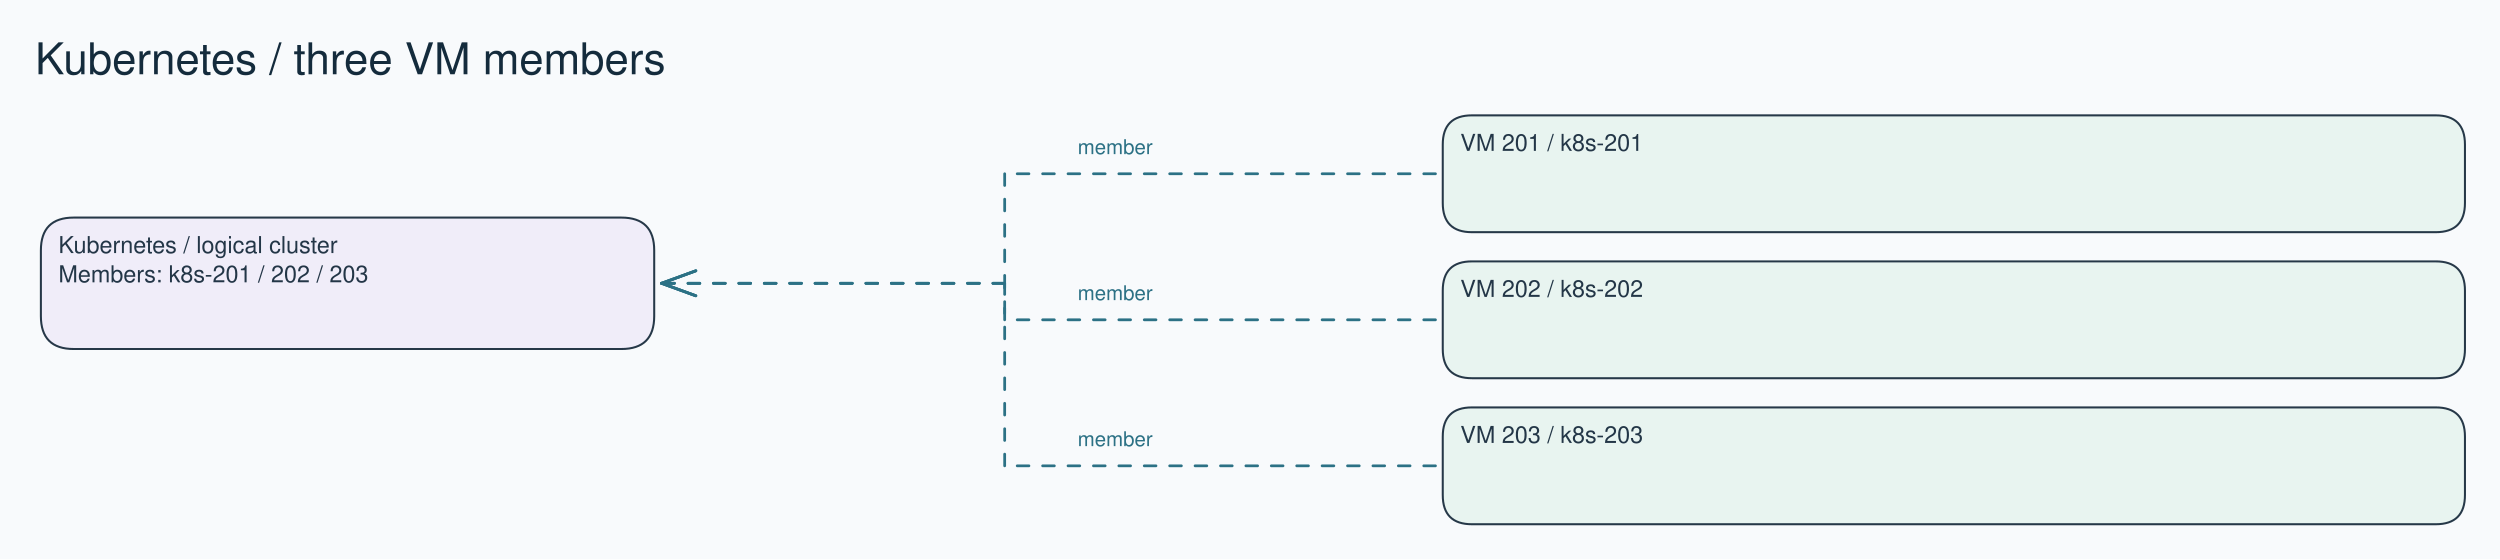
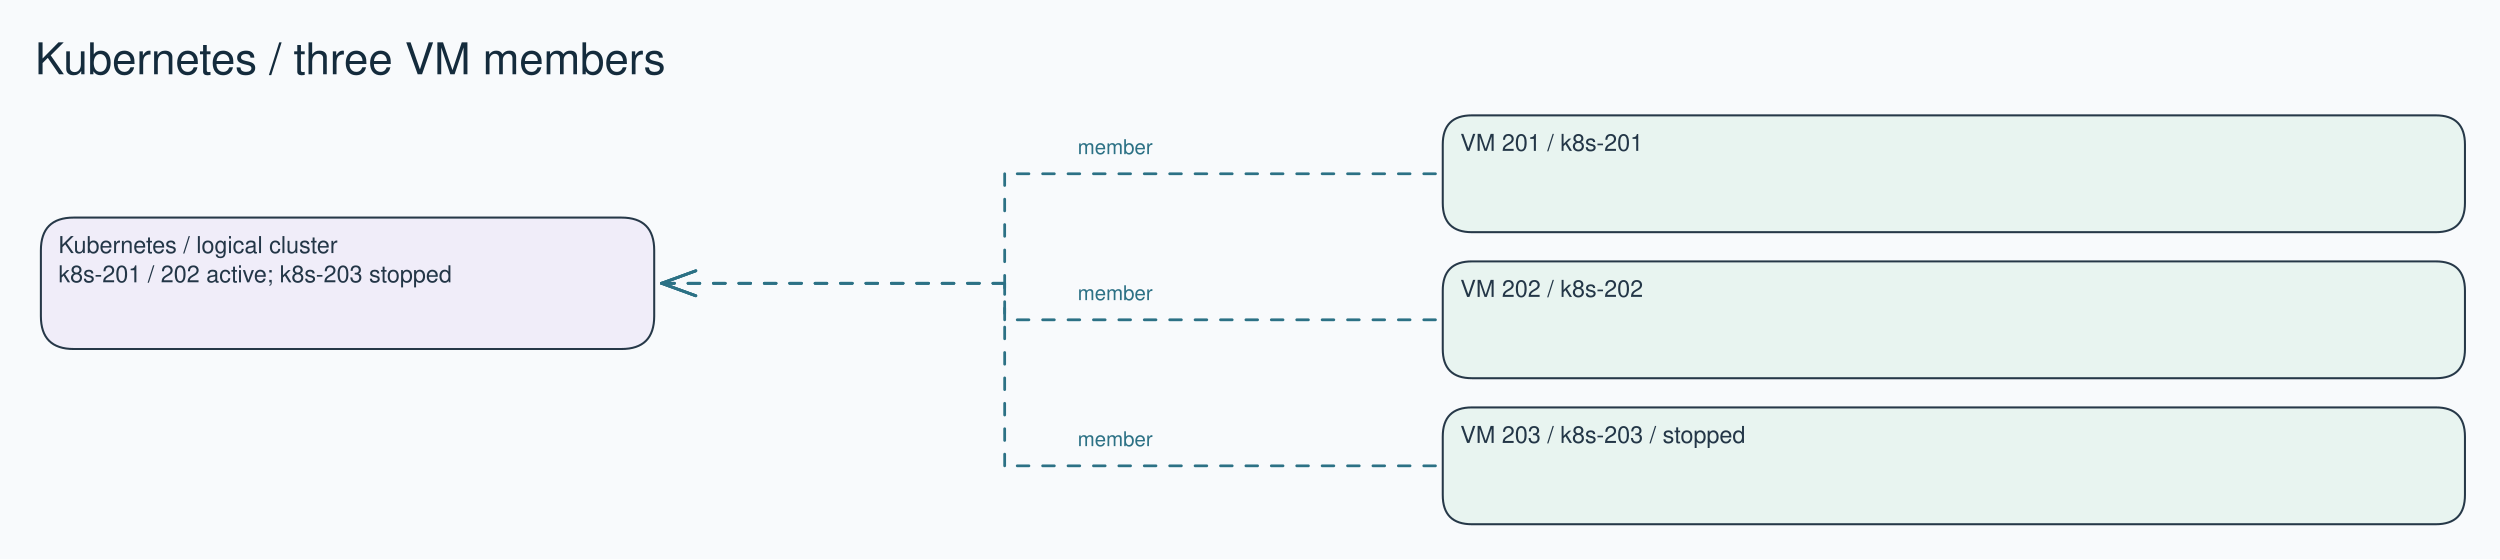
<svg xmlns="http://www.w3.org/2000/svg" version="1.1" viewBox="0 0 1712 383" width="1712" height="383">
  <defs>
    <style class="style-fonts">
      </style>
  </defs>
  <rect x="0" y="0" width="1712" height="383" fill="#f8fafc" />
  <g transform="translate(24 24) rotate(0 252.3 18.75)">
    <text x="0" y="26.851" font-family="Helvetica, sans-serif, Segoe UI Emoji" font-size="30px" fill="#142b3c" text-anchor="start" style="white-space: pre;" direction="ltr" dominant-baseline="alphabetic">Kubernetes / three VM members</text>
  </g>
  <g stroke-linecap="round" transform="translate(28 149) rotate(0 210 45)">
    <path d="M22.5 0 C134.04 0, 245.59 0, 397.5 0 C412.5 0, 420 7.5, 420 22.5 C420 36.93, 420 51.37, 420 67.5 C420 82.5, 412.5 90, 397.5 90 C272.28 90, 147.06 90, 22.5 90 C7.5 90, 0 82.5, 0 67.5 C0 53.75, 0 40.01, 0 22.5 C0 7.5, 7.5 0, 22.5 0" stroke="none" stroke-width="0" fill="#f0edf9" />
    <path d="M22.5 0 C119.51 0, 216.52 0, 397.5 0 M22.5 0 C127.23 0, 231.95 0, 397.5 0 M397.5 0 C412.5 0, 420 7.5, 420 22.5 M397.5 0 C412.5 0, 420 7.5, 420 22.5 M420 22.5 C420 35.67, 420 48.83, 420 67.5 M420 22.5 C420 31.96, 420 41.41, 420 67.5 M420 67.5 C420 82.5, 412.5 90, 397.5 90 M420 67.5 C420 82.5, 412.5 90, 397.5 90 M397.5 90 C320.93 90, 244.36 90, 22.5 90 M397.5 90 C272.09 90, 146.69 90, 22.5 90 M22.5 90 C7.5 90, 0 82.5, 0 67.5 M22.5 90 C7.5 90, 0 82.5, 0 67.5 M0 67.5 C0 54.2, 0 40.89, 0 22.5 M0 67.5 C0 57.62, 0 47.74, 0 22.5 M0 22.5 C0 7.5, 7.5 0, 22.5 0 M0 22.5 C0 7.5, 7.5 0, 22.5 0" stroke="#263848" stroke-width="1.4" fill="none" />
  </g>
  <g transform="translate(40 159) rotate(0 198 35)">
    <text x="0" y="14.32" font-family="Helvetica, sans-serif, Segoe UI Emoji" font-size="16px" fill="#233647" text-anchor="start" style="white-space: pre;" direction="ltr" dominant-baseline="alphabetic">Kubernetes / logical cluster</text>
-     <text x="0" y="34.32" font-family="Helvetica, sans-serif, Segoe UI Emoji" font-size="16px" fill="#233647" text-anchor="start" style="white-space: pre;" direction="ltr" dominant-baseline="alphabetic">Members: k8s-201 / 202 / 203</text>
+     <text x="0" y="34.32" font-family="Helvetica, sans-serif, Segoe UI Emoji" font-size="16px" fill="#233647" text-anchor="start" style="white-space: pre;" direction="ltr" dominant-baseline="alphabetic">k8s-201 / 202 active; k8s-203 stopped</text>
  </g>
  <g stroke-linecap="round" transform="translate(988 79) rotate(0 350 40)">
    <path d="M20 0 C242.7 0, 465.4 0, 680 0 C693.33 0, 700 6.67, 700 20 C700 34.86, 700 49.71, 700 60 C700 73.33, 693.33 80, 680 80 C544.86 80, 409.71 80, 20 80 C6.67 80, 0 73.33, 0 60 C0 44.32, 0 28.64, 0 20 C0 6.67, 6.67 0, 20 0" stroke="none" stroke-width="0" fill="#e8f4f0" />
    <path d="M20 0 C190.74 0, 361.48 0, 680 0 M20 0 C167.35 0, 314.7 0, 680 0 M680 0 C693.33 0, 700 6.67, 700 20 M680 0 C693.33 0, 700 6.67, 700 20 M700 20 C700 33.1, 700 46.21, 700 60 M700 20 C700 35.57, 700 51.13, 700 60 M700 60 C700 73.33, 693.33 80, 680 80 M700 60 C700 73.33, 693.33 80, 680 80 M680 80 C524.55 80, 369.11 80, 20 80 M680 80 C438.4 80, 196.81 80, 20 80 M20 80 C6.67 80, 0 73.33, 0 60 M20 80 C6.67 80, 0 73.33, 0 60 M0 60 C0 49.23, 0 38.46, 0 20 M0 60 C0 45.1, 0 30.2, 0 20 M0 20 C0 6.67, 6.67 0, 20 0 M0 20 C0 6.67, 6.67 0, 20 0" stroke="#263848" stroke-width="1.4" fill="none" />
  </g>
  <g transform="translate(1000 89) rotate(0 338 30)">
    <text x="0" y="14.32" font-family="Helvetica, sans-serif, Segoe UI Emoji" font-size="16px" fill="#233647" text-anchor="start" style="white-space: pre;" direction="ltr" dominant-baseline="alphabetic">VM 201 / k8s-201</text>
  </g>
  <g stroke-linecap="round">
    <g transform="translate(983 119) rotate(0 -265 37.5)">
      <path d="M0 0 C-76.32 0, -152.64 0, -295 0 M-295 0 C-295 27.54, -295 55.09, -295 75 M-295 75 C-343.8 75, -392.59 75, -530 75" stroke="#2c7185" stroke-width="1.9" fill="none" stroke-dasharray="8 9.4" />
    </g>
    <g transform="translate(983 119) rotate(0 -265 37.5)">
      <path d="M-506.51 66.45 C-512.59 68.66, -518.66 70.87, -530 75" stroke="#2c7185" stroke-width="1.9" fill="none" />
    </g>
    <g transform="translate(983 119) rotate(0 -265 37.5)">
      <path d="M-506.51 83.55 C-512.59 81.34, -518.66 79.13, -530 75" stroke="#2c7185" stroke-width="1.9" fill="none" />
    </g>
  </g>
  <mask />
  <g transform="translate(738 93) rotate(0 24.36 8.75)">
    <text x="0" y="12.53" font-family="Helvetica, sans-serif, Segoe UI Emoji" font-size="14px" fill="#2c7185" text-anchor="start" style="white-space: pre;" direction="ltr" dominant-baseline="alphabetic">member</text>
  </g>
  <g stroke-linecap="round" transform="translate(988 179) rotate(0 350 40)">
    <path d="M20 0 C163.46 0, 306.92 0, 680 0 C693.33 0, 700 6.67, 700 20 C700 30.91, 700 41.83, 700 60 C700 73.33, 693.33 80, 680 80 C451.34 80, 222.68 80, 20 80 C6.67 80, 0 73.33, 0 60 C0 45.4, 0 30.81, 0 20 C0 6.67, 6.67 0, 20 0" stroke="none" stroke-width="0" fill="#e8f4f0" />
    <path d="M20 0 C190.75 0, 361.51 0, 680 0 M20 0 C225.41 0, 430.82 0, 680 0 M680 0 C693.33 0, 700 6.67, 700 20 M680 0 C693.33 0, 700 6.67, 700 20 M700 20 C700 35.9, 700 51.81, 700 60 M700 20 C700 33.89, 700 47.78, 700 60 M700 60 C700 73.33, 693.33 80, 680 80 M700 60 C700 73.33, 693.33 80, 680 80 M680 80 C483.18 80, 286.36 80, 20 80 M680 80 C528.64 80, 377.28 80, 20 80 M20 80 C6.67 80, 0 73.33, 0 60 M20 80 C6.67 80, 0 73.33, 0 60 M0 60 C0 51.34, 0 42.68, 0 20 M0 60 C0 48.88, 0 37.75, 0 20 M0 20 C0 6.67, 6.67 0, 20 0 M0 20 C0 6.67, 6.67 0, 20 0" stroke="#263848" stroke-width="1.4" fill="none" />
  </g>
  <g transform="translate(1000 189) rotate(0 338 30)">
    <text x="0" y="14.32" font-family="Helvetica, sans-serif, Segoe UI Emoji" font-size="16px" fill="#233647" text-anchor="start" style="white-space: pre;" direction="ltr" dominant-baseline="alphabetic">VM 202 / k8s-202</text>
  </g>
  <g stroke-linecap="round">
    <g transform="translate(983 219) rotate(0 -265 -12.5)">
      <path d="M0 0 C-76.32 0, -152.65 0, -295 0 M-295 0 C-295 -6.38, -295 -12.76, -295 -25 M-295 -25 C-376.82 -25, -458.64 -25, -530 -25" stroke="#2c7185" stroke-width="1.9" fill="none" stroke-dasharray="8 9.4" />
    </g>
    <g transform="translate(983 219) rotate(0 -265 -12.5)">
      <path d="M-506.51 -33.55 C-512.59 -31.34, -518.66 -29.13, -530 -25" stroke="#2c7185" stroke-width="1.9" fill="none" />
    </g>
    <g transform="translate(983 219) rotate(0 -265 -12.5)">
      <path d="M-506.51 -16.45 C-512.59 -18.66, -518.66 -20.87, -530 -25" stroke="#2c7185" stroke-width="1.9" fill="none" />
    </g>
  </g>
  <mask />
  <g transform="translate(738 193) rotate(0 24.36 8.75)">
    <text x="0" y="12.53" font-family="Helvetica, sans-serif, Segoe UI Emoji" font-size="14px" fill="#2c7185" text-anchor="start" style="white-space: pre;" direction="ltr" dominant-baseline="alphabetic">member</text>
  </g>
  <g stroke-linecap="round" transform="translate(988 279) rotate(0 350 40)">
    <path d="M20 0 C216.22 0, 412.43 0, 680 0 C693.33 0, 700 6.67, 700 20 C700 34.97, 700 49.94, 700 60 C700 73.33, 693.33 80, 680 80 C489.83 80, 299.65 80, 20 80 C6.67 80, 0 73.33, 0 60 C0 46.49, 0 32.97, 0 20 C0 6.67, 6.67 0, 20 0" stroke="none" stroke-width="0" fill="#e8f4f0" />
    <path d="M20 0 C190.76 0, 361.53 0, 680 0 M20 0 C283.48 0, 546.95 0, 680 0 M680 0 C693.33 0, 700 6.67, 700 20 M680 0 C693.33 0, 700 6.67, 700 20 M700 20 C700 30.71, 700 41.41, 700 60 M700 20 C700 32.21, 700 44.43, 700 60 M700 60 C700 73.33, 693.33 80, 680 80 M700 60 C700 73.33, 693.33 80, 680 80 M680 80 C441.8 80, 203.6 80, 20 80 M680 80 C486.87 80, 293.74 80, 20 80 M20 80 C6.67 80, 0 73.33, 0 60 M20 80 C6.67 80, 0 73.33, 0 60 M0 60 C0 45.45, 0 30.9, 0 20 M0 60 C0 44.65, 0 29.3, 0 20 M0 20 C0 6.67, 6.67 0, 20 0 M0 20 C0 6.67, 6.67 0, 20 0" stroke="#263848" stroke-width="1.4" fill="none" />
  </g>
  <g transform="translate(1000 289) rotate(0 338 30)">
-     <text x="0" y="14.32" font-family="Helvetica, sans-serif, Segoe UI Emoji" font-size="16px" fill="#233647" text-anchor="start" style="white-space: pre;" direction="ltr" dominant-baseline="alphabetic">VM 203 / k8s-203</text>
+     <text x="0" y="14.32" font-family="Helvetica, sans-serif, Segoe UI Emoji" font-size="16px" fill="#233647" text-anchor="start" style="white-space: pre;" direction="ltr" dominant-baseline="alphabetic">VM 203 / k8s-203 / stopped</text>
  </g>
  <g stroke-linecap="round">
    <g transform="translate(983 319) rotate(0 -265 -62.5)">
      <path d="M0 0 C-76.33 0, -152.66 0, -295 0 M-295 0 C-295 -42.9, -295 -85.8, -295 -125 M-295 -125 C-362.85 -125, -430.69 -125, -530 -125" stroke="#2c7185" stroke-width="1.9" fill="none" stroke-dasharray="8 9.4" />
    </g>
    <g transform="translate(983 319) rotate(0 -265 -62.5)">
      <path d="M-506.51 -133.55 C-512.59 -131.34, -518.66 -129.13, -530 -125" stroke="#2c7185" stroke-width="1.9" fill="none" />
    </g>
    <g transform="translate(983 319) rotate(0 -265 -62.5)">
      <path d="M-506.51 -116.45 C-512.59 -118.66, -518.66 -120.87, -530 -125" stroke="#2c7185" stroke-width="1.9" fill="none" />
    </g>
  </g>
  <mask />
  <g transform="translate(738 293) rotate(0 24.36 8.75)">
    <text x="0" y="12.53" font-family="Helvetica, sans-serif, Segoe UI Emoji" font-size="14px" fill="#2c7185" text-anchor="start" style="white-space: pre;" direction="ltr" dominant-baseline="alphabetic">member</text>
  </g>
</svg>
